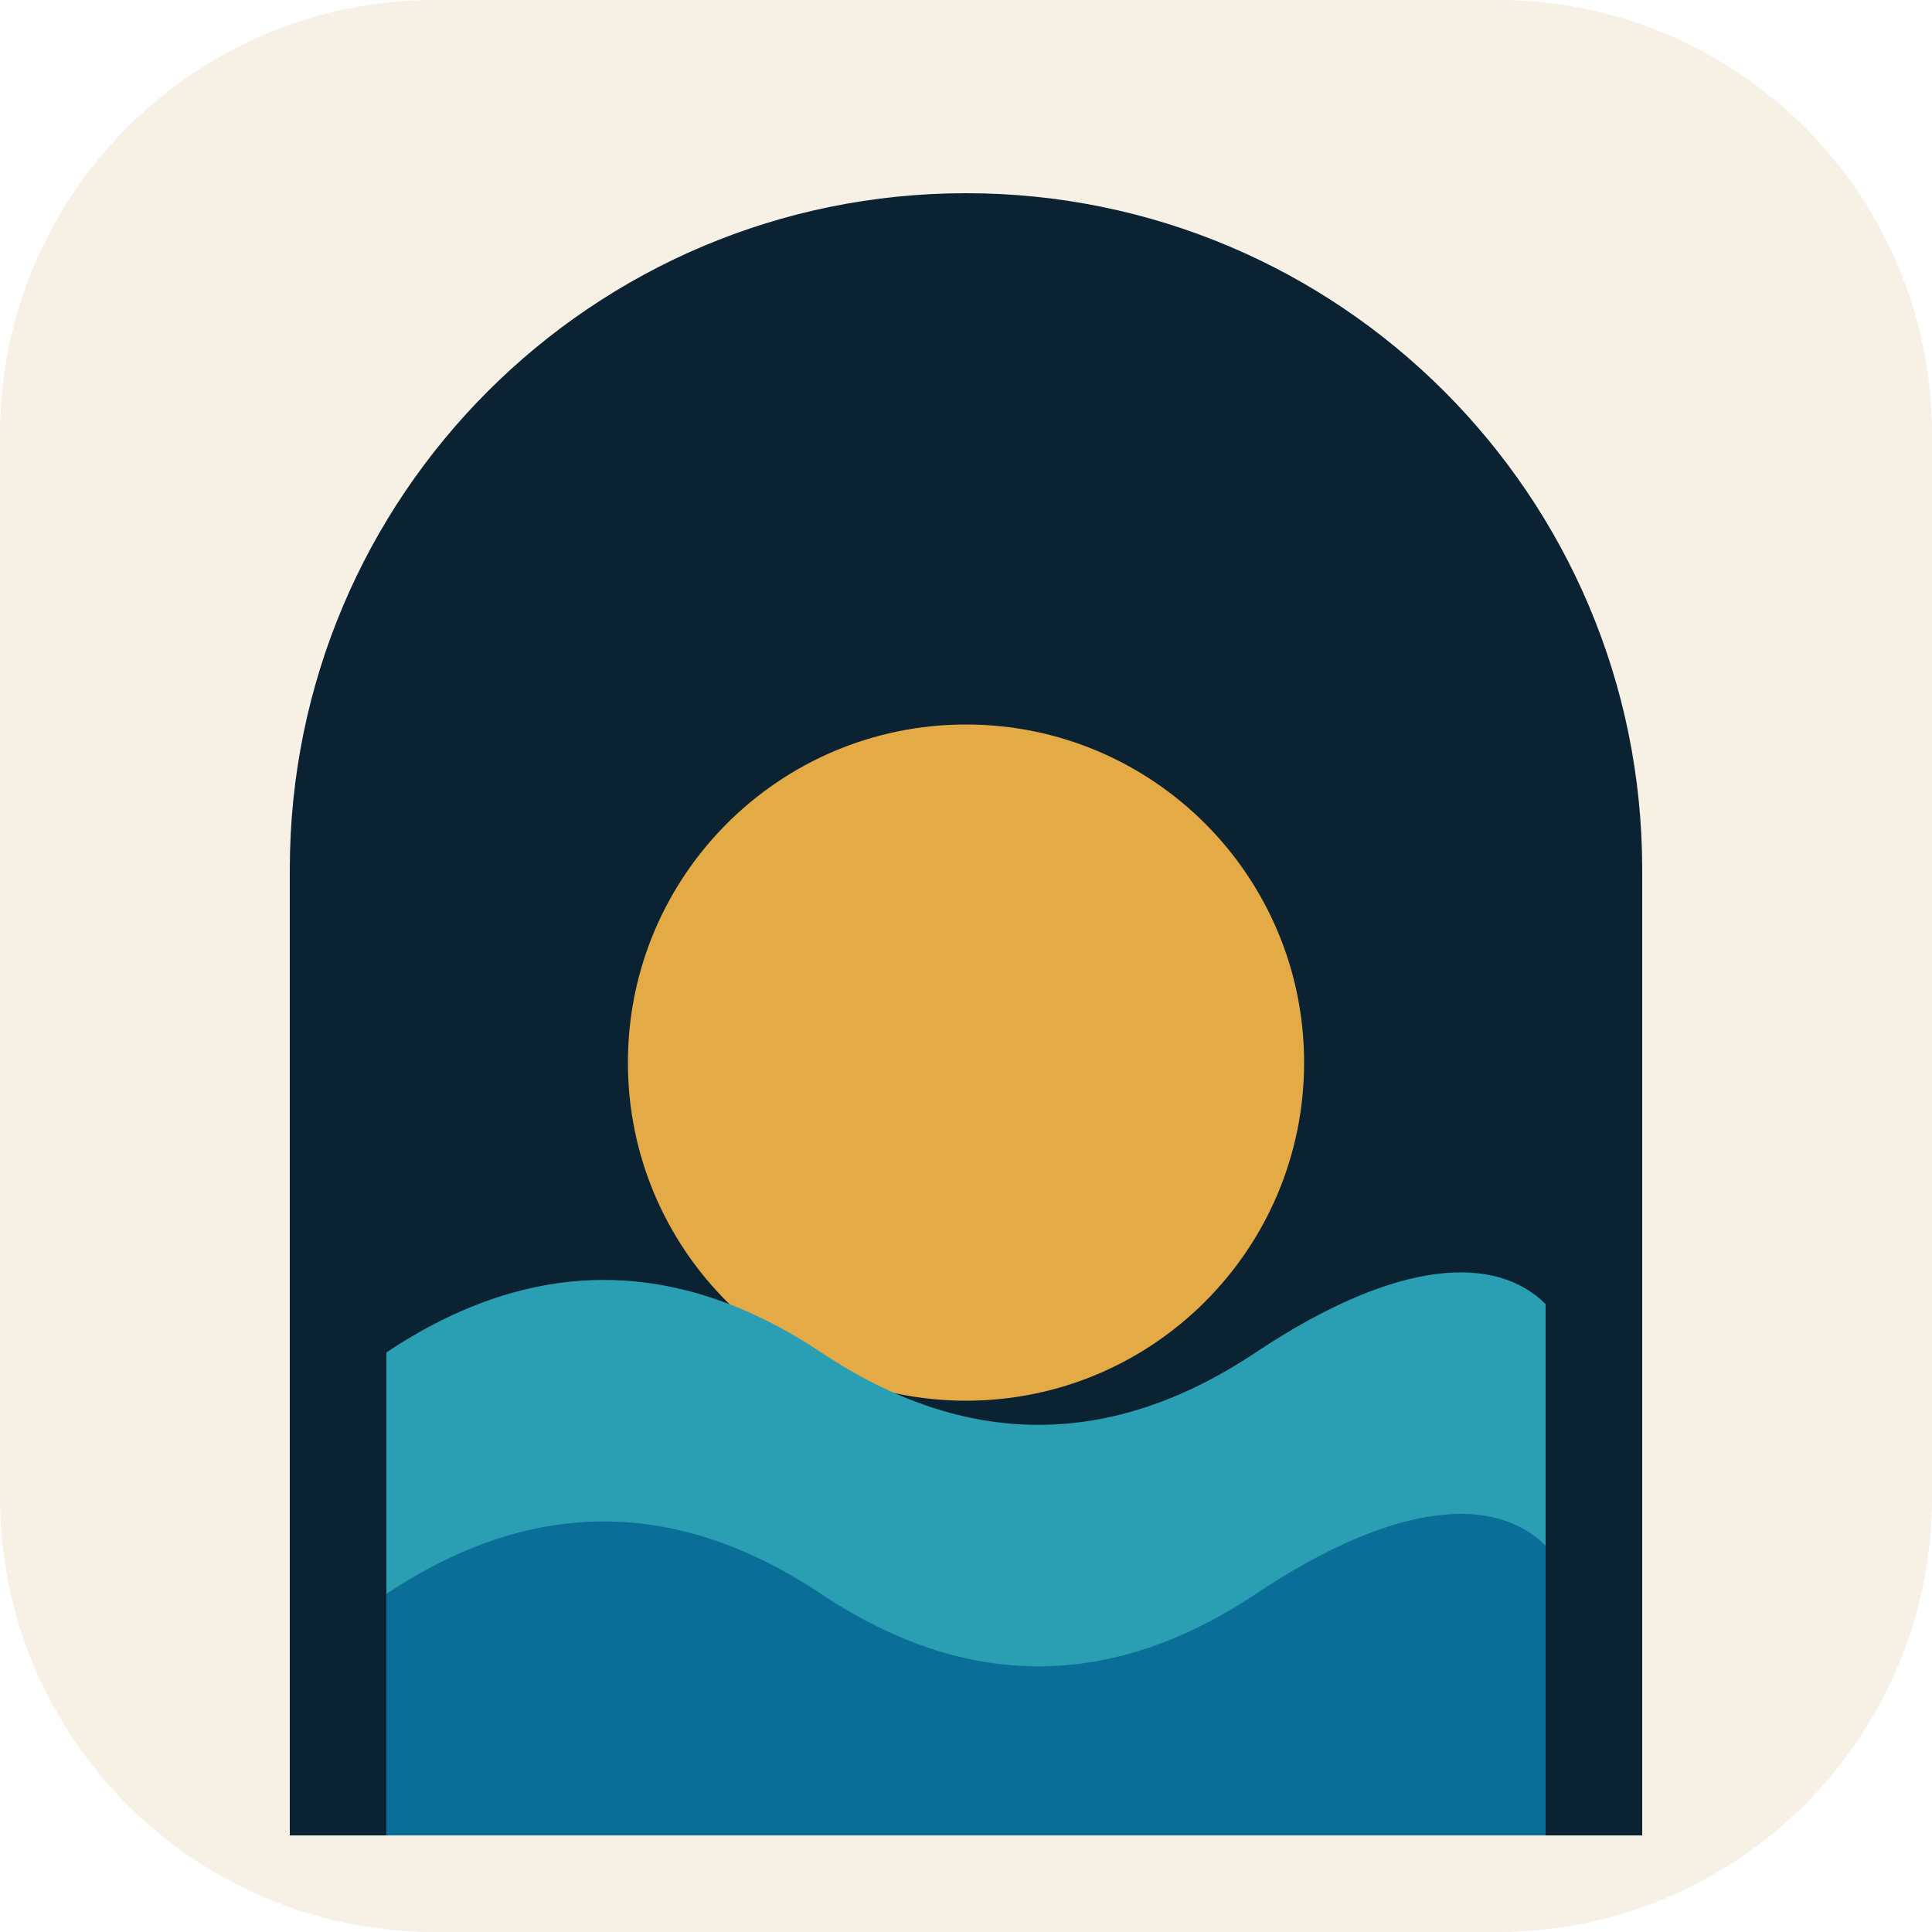
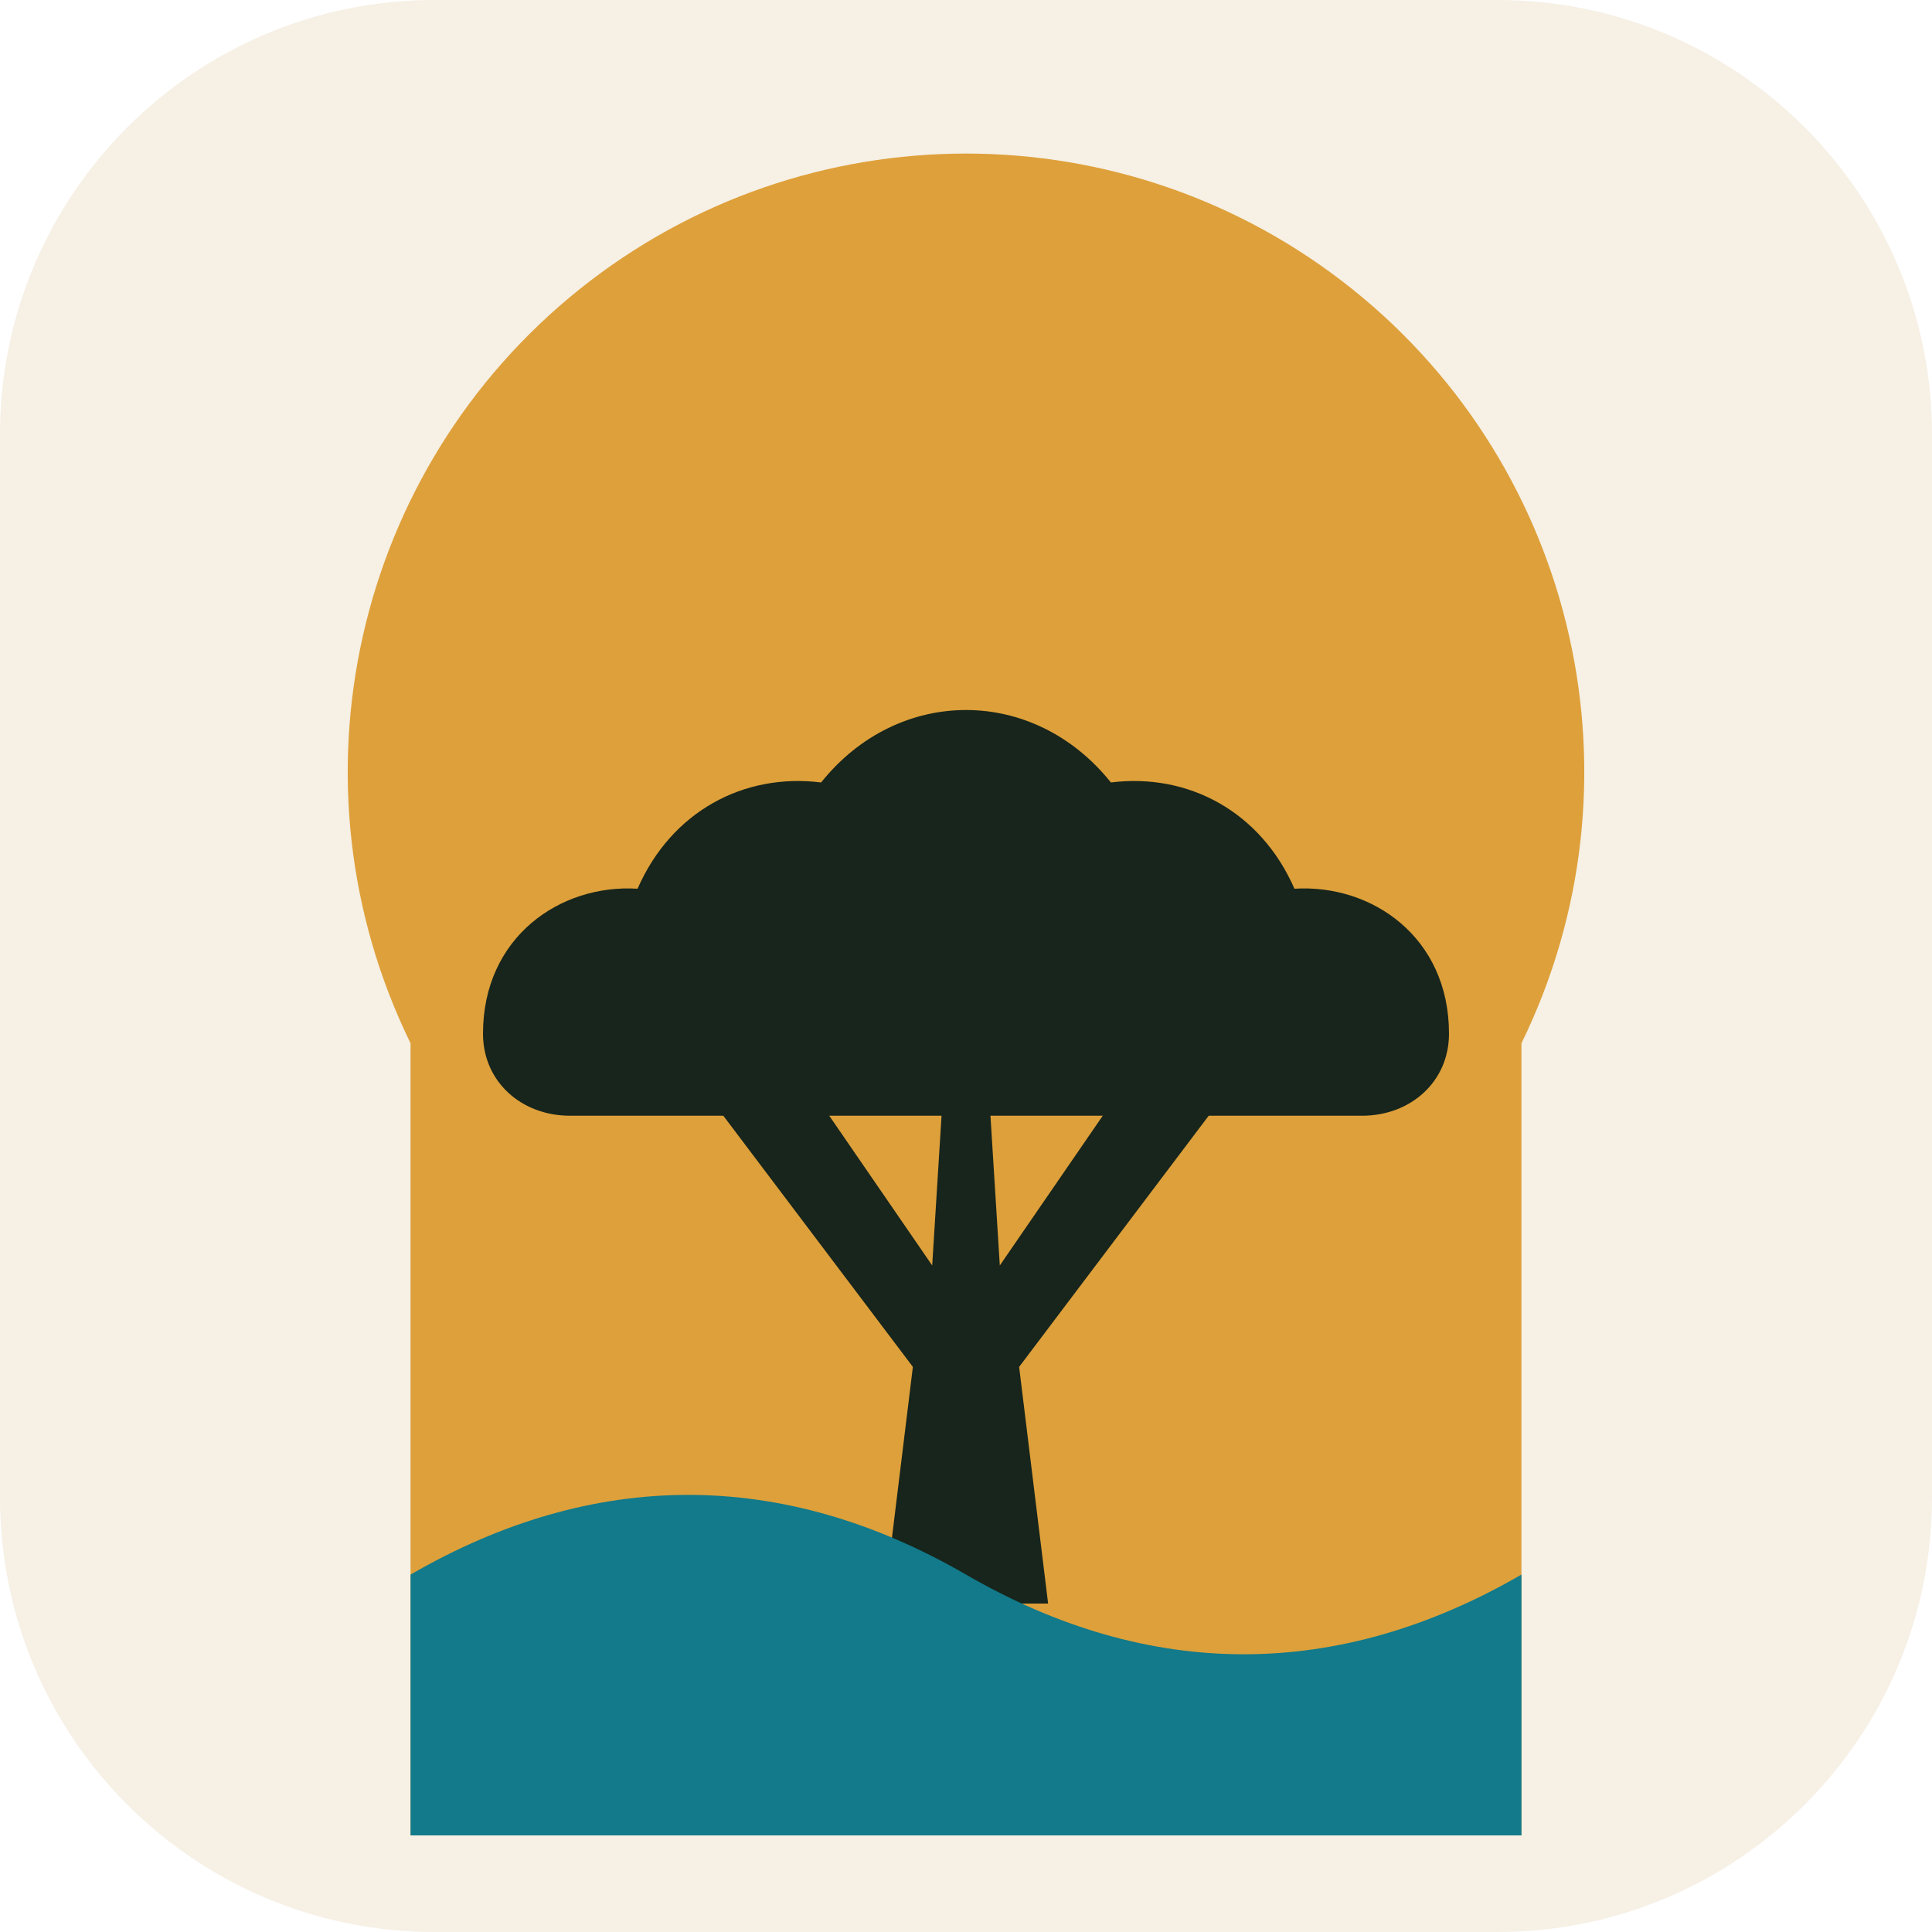
<svg xmlns="http://www.w3.org/2000/svg" viewBox="0 0 40 40">
  <rect width="40" height="40" rx="9" fill="#f6f0e5" />
-   <path d="M6 38V18a14 14 0 0 1 28 0v20z" fill="#0b2233" />
-   <circle cx="20" cy="22" r="7" fill="#e3aa45" />
-   <path d="M8 28c3-2 6-2 9 0s6 2 9 0 5-2 6-1v11H8z" fill="#2a9fb4" />
-   <path d="M8 33c3-2 6-2 9 0s6 2 9 0 5-2 6-1v6H8z" fill="#0b6e99" />
+   <path d="M8.5 38V21.6A12.8 12.8 0 1 1 31.5 21.6V38z" fill="#dea03a" />
+   <path d="M10 21.4c0-2 1.6-3.1 3.2-3 .7-1.6 2.2-2.4 3.8-2.2.8-1 1.9-1.5 3-1.5s2.2.5 3 1.5c1.6-.2 3.1.6 3.8 2.2 1.6-.1 3.2 1 3.2 3 0 1-.8 1.7-1.8 1.7H11.8c-1 0-1.8-.7-1.8-1.7z" fill="#17251c" />
+   <path d="M18.3 33.2l.6-4.9-4-5.3h2.2l2.2 3.2.2-3.2h1l.2 3.2 2.2-3.2h2.2l-4 5.3.6 4.9z" fill="#17251c" />
+   <path d="M8.5 32.6c3.8-2.2 7.7-2.2 11.5 0s7.7 2.2 11.5 0V38h-23z" fill="#127a8a" />
</svg>
